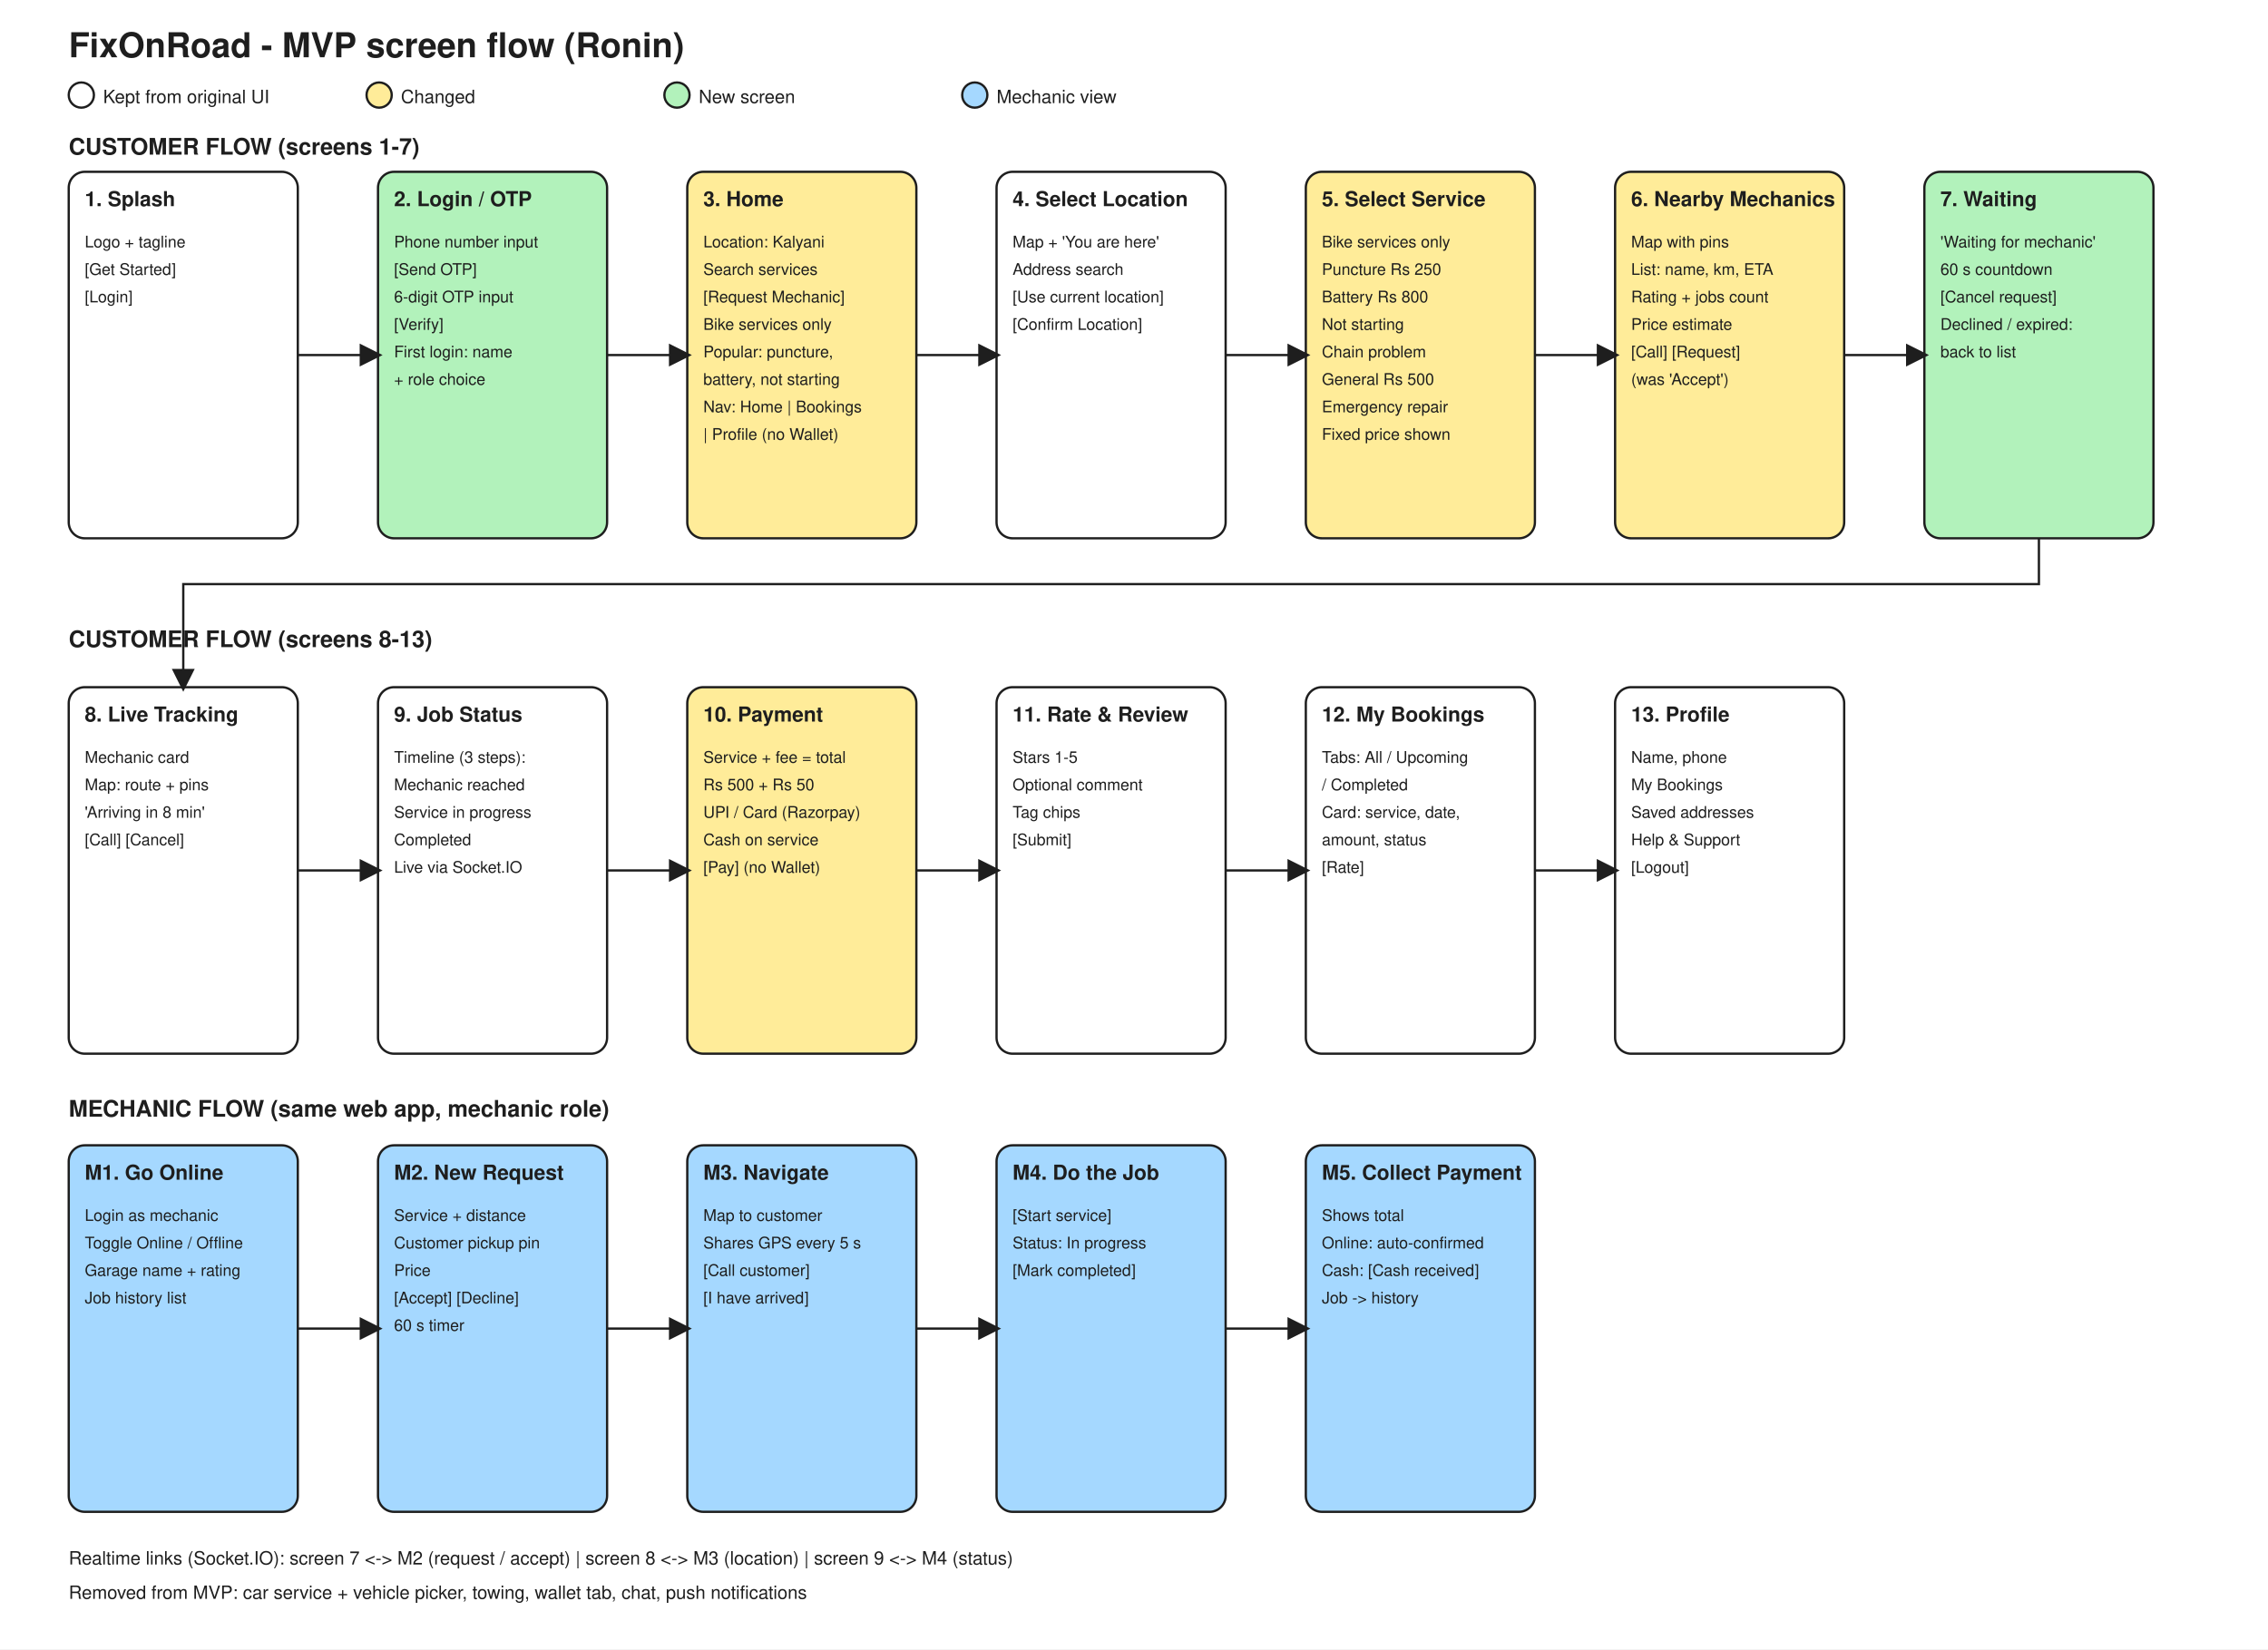
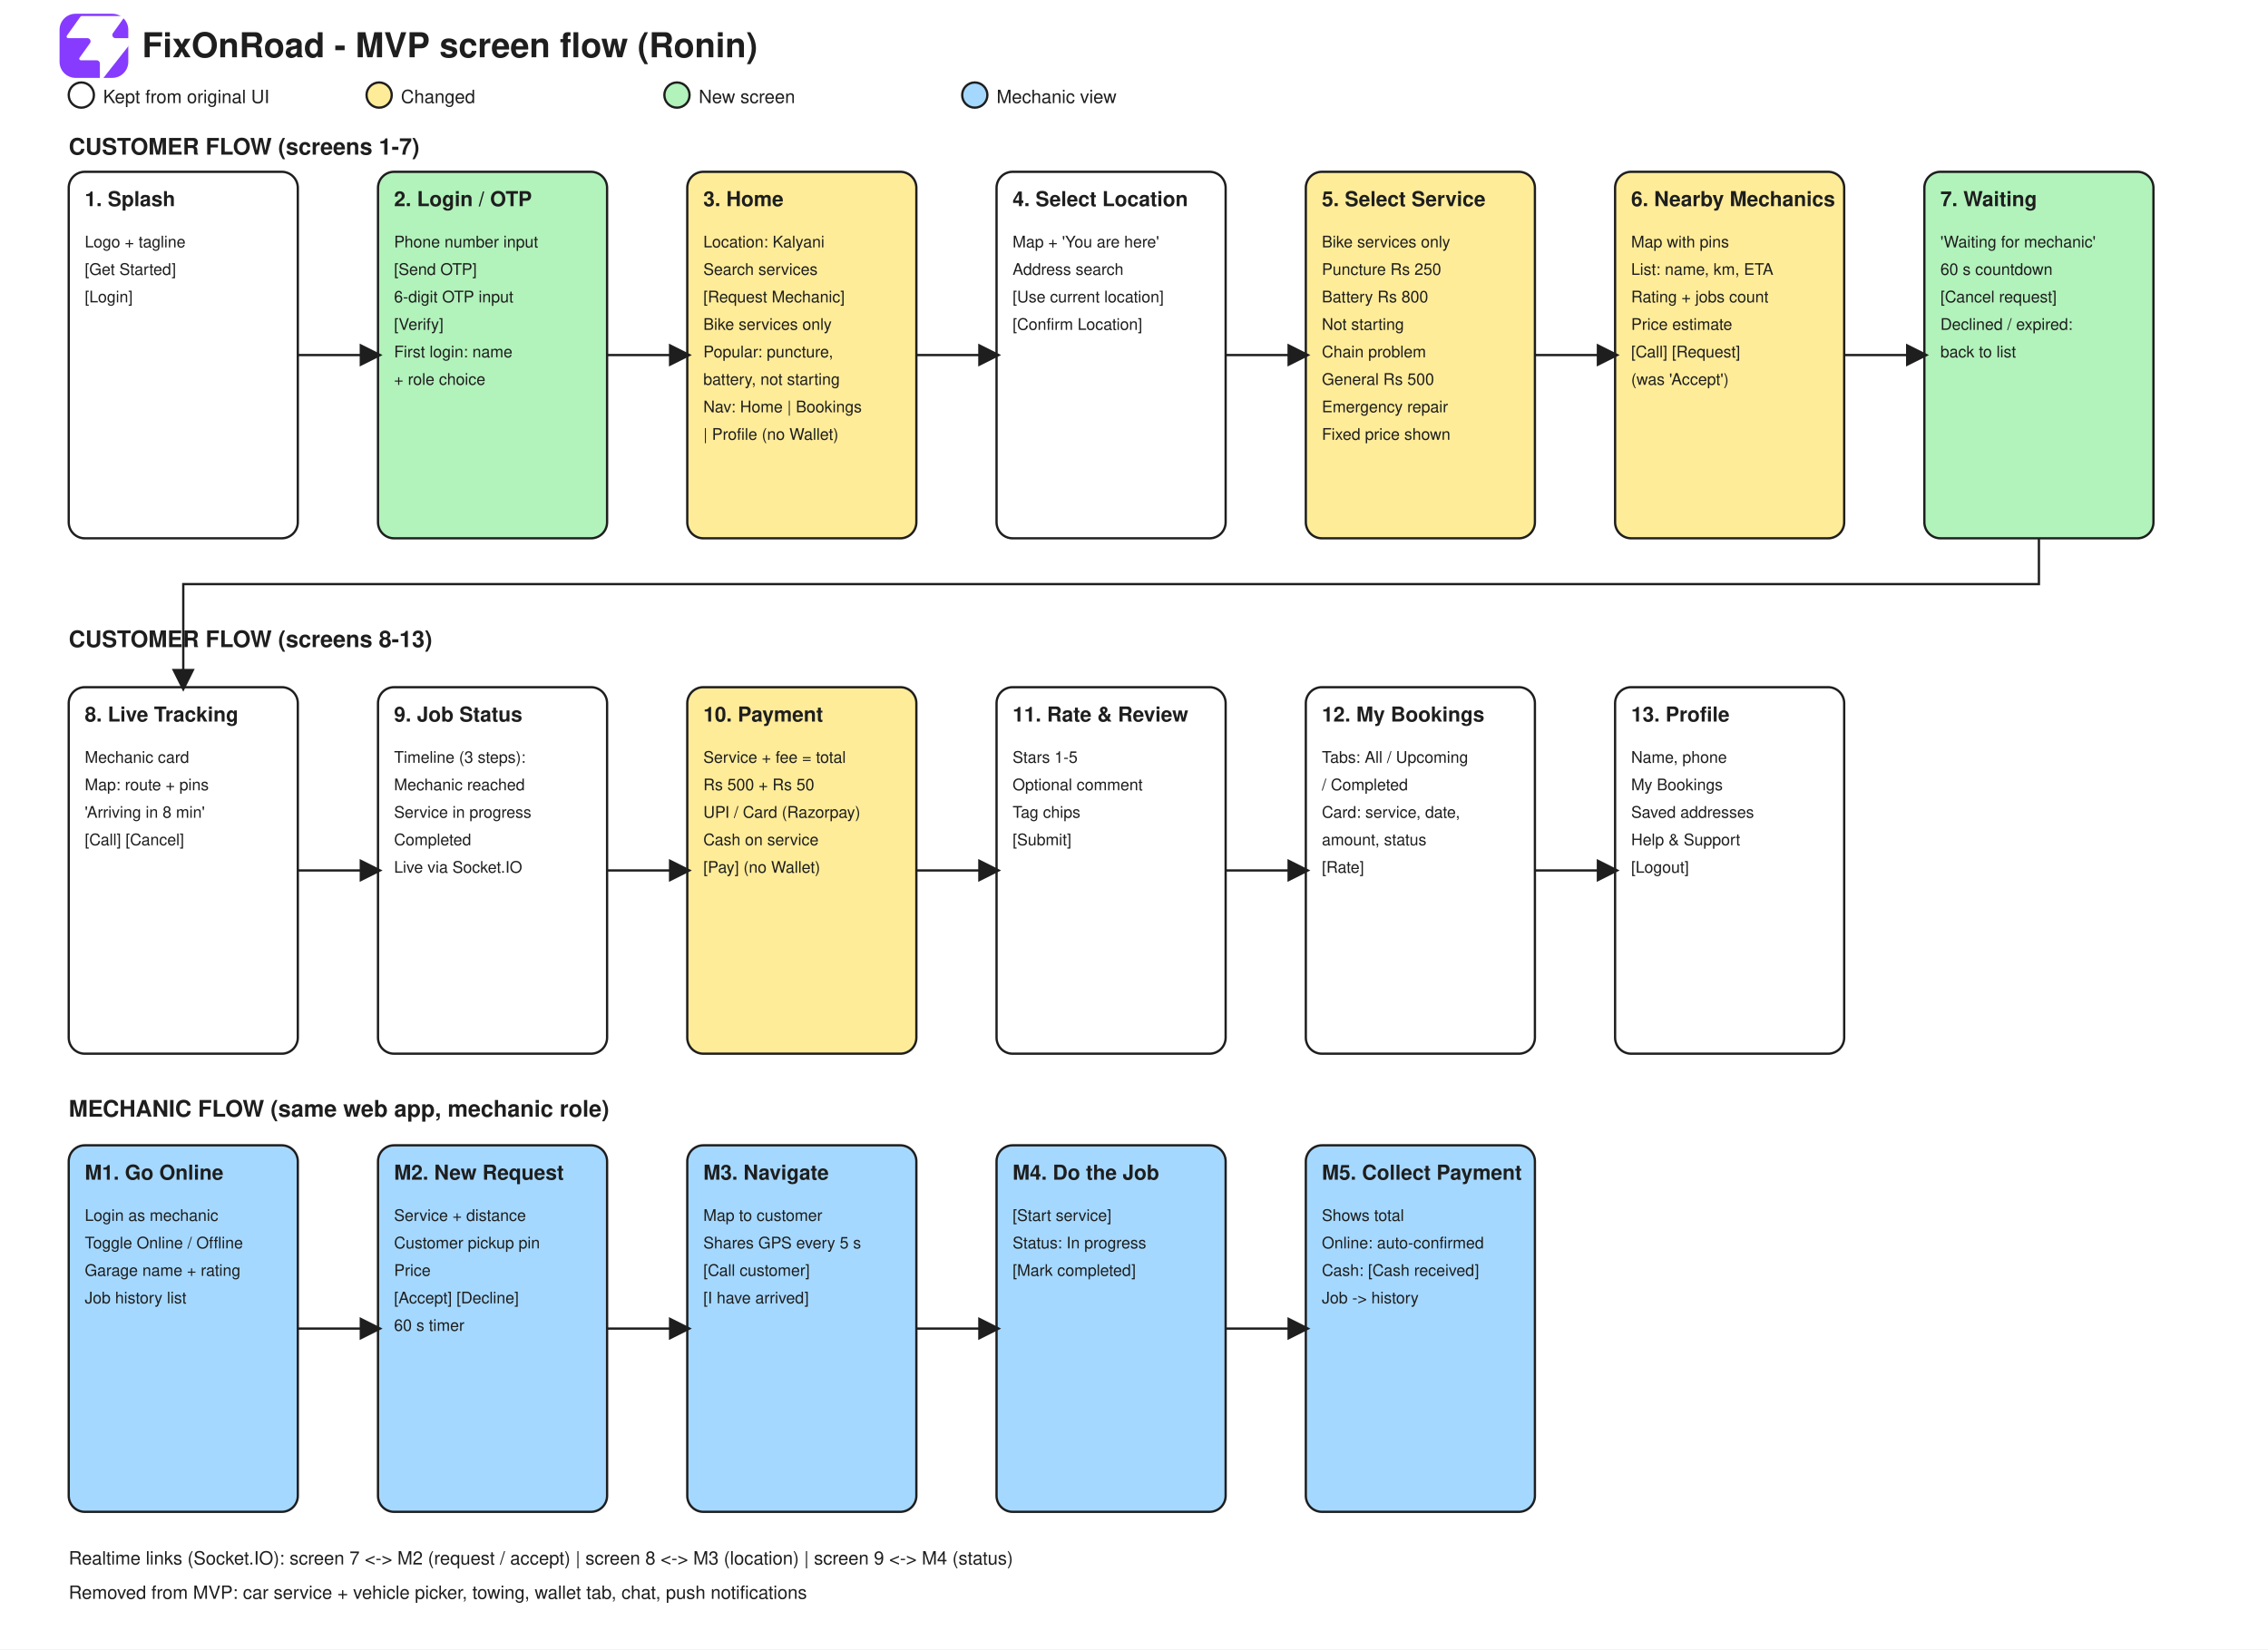
<svg xmlns="http://www.w3.org/2000/svg" viewBox="0 0 1980 1440" width="1980" height="1440" font-family="Helvetica, Arial, sans-serif">
  <defs>
    <marker id="a" markerWidth="10" markerHeight="10" refX="8" refY="5" orient="auto">
      <path d="M0,0 L10,5 L0,10 z" fill="#1e1e1e" />
    </marker>
  </defs>
  <rect width="100%" height="100%" fill="#ffffff" />
-   <text x="60" y="50" font-size="30" font-weight="bold" fill="#1e1e1e">FixOnRoad - MVP screen flow (Ronin)</text>
+   <rect x="52" y="12" width="60" height="56" rx="14" fill="#863bff" />
+   <g transform="translate(58, 14) scale(1.22)">
+     <path fill="#ffffff" d="M25.946 44.938c-.664.845-2.021.375-2.021-.698V33.937a2.26 2.26 0 0 0-2.262-2.262H10.287c-.92 0-1.456-1.04-.92-1.788l7.48-10.471c1.07-1.497 0-3.578-1.842-3.578H1.237c-.92 0-1.456-1.04-.92-1.788L10.013.474c.214-.297.556-.474.92-.474h28.894c.92 0 1.456 1.04.92 1.788l-7.48 10.471c-1.07 1.498 0 3.579 1.842 3.579h11.377c.943 0 1.473 1.088.89 1.83L25.947 44.94z" />
+   </g>
+   <text x="124" y="50" font-size="30" font-weight="bold" fill="#1e1e1e">FixOnRoad - MVP screen flow (Ronin)</text>
  <rect x="60" y="72" width="22" height="22" rx="14" fill="#ffffff" stroke="#1e1e1e" stroke-width="2" />
  <text x="90" y="90" font-size="16" font-weight="normal" fill="#1e1e1e">Kept from original UI</text>
  <rect x="320" y="72" width="22" height="22" rx="14" fill="#ffec99" stroke="#1e1e1e" stroke-width="2" />
  <text x="350" y="90" font-size="16" font-weight="normal" fill="#1e1e1e">Changed</text>
  <rect x="580" y="72" width="22" height="22" rx="14" fill="#b2f2bb" stroke="#1e1e1e" stroke-width="2" />
  <text x="610" y="90" font-size="16" font-weight="normal" fill="#1e1e1e">New screen</text>
  <rect x="840" y="72" width="22" height="22" rx="14" fill="#a5d8ff" stroke="#1e1e1e" stroke-width="2" />
  <text x="870" y="90" font-size="16" font-weight="normal" fill="#1e1e1e">Mechanic view</text>
  <text x="60" y="135" font-size="20" font-weight="bold" fill="#1e1e1e">CUSTOMER FLOW (screens 1-7)</text>
  <rect x="60" y="150" width="200" height="320" rx="14" fill="#ffffff" stroke="#1e1e1e" stroke-width="2" />
  <text x="74" y="180" font-size="18" font-weight="bold" fill="#1e1e1e">1. Splash</text>
  <text x="74" y="216" font-size="14" font-weight="normal" fill="#1e1e1e">Logo + tagline</text>
  <text x="74" y="240" font-size="14" font-weight="normal" fill="#1e1e1e">[Get Started]</text>
  <text x="74" y="264" font-size="14" font-weight="normal" fill="#1e1e1e">[Login]</text>
  <rect x="330" y="150" width="200" height="320" rx="14" fill="#b2f2bb" stroke="#1e1e1e" stroke-width="2" />
  <text x="344" y="180" font-size="18" font-weight="bold" fill="#1e1e1e">2. Login / OTP</text>
  <text x="344" y="216" font-size="14" font-weight="normal" fill="#1e1e1e">Phone number input</text>
  <text x="344" y="240" font-size="14" font-weight="normal" fill="#1e1e1e">[Send OTP]</text>
  <text x="344" y="264" font-size="14" font-weight="normal" fill="#1e1e1e">6-digit OTP input</text>
  <text x="344" y="288" font-size="14" font-weight="normal" fill="#1e1e1e">[Verify]</text>
  <text x="344" y="312" font-size="14" font-weight="normal" fill="#1e1e1e">First login: name</text>
  <text x="344" y="336" font-size="14" font-weight="normal" fill="#1e1e1e">+ role choice</text>
  <polyline points="260,310.0 330,310.0" fill="none" stroke="#1e1e1e" stroke-width="2" marker-end="url(#a)" />
  <rect x="600" y="150" width="200" height="320" rx="14" fill="#ffec99" stroke="#1e1e1e" stroke-width="2" />
  <text x="614" y="180" font-size="18" font-weight="bold" fill="#1e1e1e">3. Home</text>
  <text x="614" y="216" font-size="14" font-weight="normal" fill="#1e1e1e">Location: Kalyani</text>
  <text x="614" y="240" font-size="14" font-weight="normal" fill="#1e1e1e">Search services</text>
  <text x="614" y="264" font-size="14" font-weight="normal" fill="#1e1e1e">[Request Mechanic]</text>
  <text x="614" y="288" font-size="14" font-weight="normal" fill="#1e1e1e">Bike services only</text>
  <text x="614" y="312" font-size="14" font-weight="normal" fill="#1e1e1e">Popular: puncture,</text>
  <text x="614" y="336" font-size="14" font-weight="normal" fill="#1e1e1e">battery, not starting</text>
  <text x="614" y="360" font-size="14" font-weight="normal" fill="#1e1e1e">Nav: Home | Bookings</text>
  <text x="614" y="384" font-size="14" font-weight="normal" fill="#1e1e1e">| Profile (no Wallet)</text>
  <polyline points="530,310.0 600,310.0" fill="none" stroke="#1e1e1e" stroke-width="2" marker-end="url(#a)" />
  <rect x="870" y="150" width="200" height="320" rx="14" fill="#ffffff" stroke="#1e1e1e" stroke-width="2" />
  <text x="884" y="180" font-size="18" font-weight="bold" fill="#1e1e1e">4. Select Location</text>
  <text x="884" y="216" font-size="14" font-weight="normal" fill="#1e1e1e">Map + 'You are here'</text>
  <text x="884" y="240" font-size="14" font-weight="normal" fill="#1e1e1e">Address search</text>
  <text x="884" y="264" font-size="14" font-weight="normal" fill="#1e1e1e">[Use current location]</text>
  <text x="884" y="288" font-size="14" font-weight="normal" fill="#1e1e1e">[Confirm Location]</text>
  <polyline points="800,310.0 870,310.0" fill="none" stroke="#1e1e1e" stroke-width="2" marker-end="url(#a)" />
  <rect x="1140" y="150" width="200" height="320" rx="14" fill="#ffec99" stroke="#1e1e1e" stroke-width="2" />
  <text x="1154" y="180" font-size="18" font-weight="bold" fill="#1e1e1e">5. Select Service</text>
  <text x="1154" y="216" font-size="14" font-weight="normal" fill="#1e1e1e">Bike services only</text>
  <text x="1154" y="240" font-size="14" font-weight="normal" fill="#1e1e1e">Puncture     Rs 250</text>
  <text x="1154" y="264" font-size="14" font-weight="normal" fill="#1e1e1e">Battery      Rs 800</text>
  <text x="1154" y="288" font-size="14" font-weight="normal" fill="#1e1e1e">Not starting</text>
  <text x="1154" y="312" font-size="14" font-weight="normal" fill="#1e1e1e">Chain problem</text>
  <text x="1154" y="336" font-size="14" font-weight="normal" fill="#1e1e1e">General       Rs 500</text>
  <text x="1154" y="360" font-size="14" font-weight="normal" fill="#1e1e1e">Emergency repair</text>
  <text x="1154" y="384" font-size="14" font-weight="normal" fill="#1e1e1e">Fixed price shown</text>
  <polyline points="1070,310.0 1140,310.0" fill="none" stroke="#1e1e1e" stroke-width="2" marker-end="url(#a)" />
  <rect x="1410" y="150" width="200" height="320" rx="14" fill="#ffec99" stroke="#1e1e1e" stroke-width="2" />
  <text x="1424" y="180" font-size="18" font-weight="bold" fill="#1e1e1e">6. Nearby Mechanics</text>
  <text x="1424" y="216" font-size="14" font-weight="normal" fill="#1e1e1e">Map with pins</text>
  <text x="1424" y="240" font-size="14" font-weight="normal" fill="#1e1e1e">List: name, km, ETA</text>
  <text x="1424" y="264" font-size="14" font-weight="normal" fill="#1e1e1e">Rating + jobs count</text>
  <text x="1424" y="288" font-size="14" font-weight="normal" fill="#1e1e1e">Price estimate</text>
  <text x="1424" y="312" font-size="14" font-weight="normal" fill="#1e1e1e">[Call]  [Request]</text>
  <text x="1424" y="336" font-size="14" font-weight="normal" fill="#1e1e1e">(was 'Accept')</text>
  <polyline points="1340,310.0 1410,310.0" fill="none" stroke="#1e1e1e" stroke-width="2" marker-end="url(#a)" />
  <rect x="1680" y="150" width="200" height="320" rx="14" fill="#b2f2bb" stroke="#1e1e1e" stroke-width="2" />
  <text x="1694" y="180" font-size="18" font-weight="bold" fill="#1e1e1e">7. Waiting</text>
  <text x="1694" y="216" font-size="14" font-weight="normal" fill="#1e1e1e">'Waiting for mechanic'</text>
  <text x="1694" y="240" font-size="14" font-weight="normal" fill="#1e1e1e">60 s countdown</text>
  <text x="1694" y="264" font-size="14" font-weight="normal" fill="#1e1e1e">[Cancel request]</text>
  <text x="1694" y="288" font-size="14" font-weight="normal" fill="#1e1e1e">Declined / expired:</text>
  <text x="1694" y="312" font-size="14" font-weight="normal" fill="#1e1e1e">back to list</text>
  <polyline points="1610,310.0 1680,310.0" fill="none" stroke="#1e1e1e" stroke-width="2" marker-end="url(#a)" />
  <text x="60" y="565" font-size="20" font-weight="bold" fill="#1e1e1e">CUSTOMER FLOW (screens 8-13)</text>
  <rect x="60" y="600" width="200" height="320" rx="14" fill="#ffffff" stroke="#1e1e1e" stroke-width="2" />
  <text x="74" y="630" font-size="18" font-weight="bold" fill="#1e1e1e">8. Live Tracking</text>
  <text x="74" y="666" font-size="14" font-weight="normal" fill="#1e1e1e">Mechanic card</text>
  <text x="74" y="690" font-size="14" font-weight="normal" fill="#1e1e1e">Map: route + pins</text>
  <text x="74" y="714" font-size="14" font-weight="normal" fill="#1e1e1e">'Arriving in 8 min'</text>
  <text x="74" y="738" font-size="14" font-weight="normal" fill="#1e1e1e">[Call]  [Cancel]</text>
  <rect x="330" y="600" width="200" height="320" rx="14" fill="#ffffff" stroke="#1e1e1e" stroke-width="2" />
  <text x="344" y="630" font-size="18" font-weight="bold" fill="#1e1e1e">9. Job Status</text>
  <text x="344" y="666" font-size="14" font-weight="normal" fill="#1e1e1e">Timeline (3 steps):</text>
  <text x="344" y="690" font-size="14" font-weight="normal" fill="#1e1e1e">Mechanic reached</text>
  <text x="344" y="714" font-size="14" font-weight="normal" fill="#1e1e1e">Service in progress</text>
  <text x="344" y="738" font-size="14" font-weight="normal" fill="#1e1e1e">Completed</text>
  <text x="344" y="762" font-size="14" font-weight="normal" fill="#1e1e1e">Live via Socket.IO</text>
  <polyline points="260,760.0 330,760.0" fill="none" stroke="#1e1e1e" stroke-width="2" marker-end="url(#a)" />
  <rect x="600" y="600" width="200" height="320" rx="14" fill="#ffec99" stroke="#1e1e1e" stroke-width="2" />
  <text x="614" y="630" font-size="18" font-weight="bold" fill="#1e1e1e">10. Payment</text>
  <text x="614" y="666" font-size="14" font-weight="normal" fill="#1e1e1e">Service + fee = total</text>
  <text x="614" y="690" font-size="14" font-weight="normal" fill="#1e1e1e">Rs 500 + Rs 50</text>
  <text x="614" y="714" font-size="14" font-weight="normal" fill="#1e1e1e">UPI / Card (Razorpay)</text>
  <text x="614" y="738" font-size="14" font-weight="normal" fill="#1e1e1e">Cash on service</text>
  <text x="614" y="762" font-size="14" font-weight="normal" fill="#1e1e1e">[Pay]  (no Wallet)</text>
  <polyline points="530,760.0 600,760.0" fill="none" stroke="#1e1e1e" stroke-width="2" marker-end="url(#a)" />
  <rect x="870" y="600" width="200" height="320" rx="14" fill="#ffffff" stroke="#1e1e1e" stroke-width="2" />
  <text x="884" y="630" font-size="18" font-weight="bold" fill="#1e1e1e">11. Rate &amp; Review</text>
  <text x="884" y="666" font-size="14" font-weight="normal" fill="#1e1e1e">Stars 1-5</text>
  <text x="884" y="690" font-size="14" font-weight="normal" fill="#1e1e1e">Optional comment</text>
  <text x="884" y="714" font-size="14" font-weight="normal" fill="#1e1e1e">Tag chips</text>
  <text x="884" y="738" font-size="14" font-weight="normal" fill="#1e1e1e">[Submit]</text>
  <polyline points="800,760.0 870,760.0" fill="none" stroke="#1e1e1e" stroke-width="2" marker-end="url(#a)" />
  <rect x="1140" y="600" width="200" height="320" rx="14" fill="#ffffff" stroke="#1e1e1e" stroke-width="2" />
  <text x="1154" y="630" font-size="18" font-weight="bold" fill="#1e1e1e">12. My Bookings</text>
  <text x="1154" y="666" font-size="14" font-weight="normal" fill="#1e1e1e">Tabs: All / Upcoming</text>
  <text x="1154" y="690" font-size="14" font-weight="normal" fill="#1e1e1e">/ Completed</text>
  <text x="1154" y="714" font-size="14" font-weight="normal" fill="#1e1e1e">Card: service, date,</text>
  <text x="1154" y="738" font-size="14" font-weight="normal" fill="#1e1e1e">amount, status</text>
  <text x="1154" y="762" font-size="14" font-weight="normal" fill="#1e1e1e">[Rate]</text>
  <polyline points="1070,760.0 1140,760.0" fill="none" stroke="#1e1e1e" stroke-width="2" marker-end="url(#a)" />
  <rect x="1410" y="600" width="200" height="320" rx="14" fill="#ffffff" stroke="#1e1e1e" stroke-width="2" />
  <text x="1424" y="630" font-size="18" font-weight="bold" fill="#1e1e1e">13. Profile</text>
  <text x="1424" y="666" font-size="14" font-weight="normal" fill="#1e1e1e">Name, phone</text>
  <text x="1424" y="690" font-size="14" font-weight="normal" fill="#1e1e1e">My Bookings</text>
  <text x="1424" y="714" font-size="14" font-weight="normal" fill="#1e1e1e">Saved addresses</text>
  <text x="1424" y="738" font-size="14" font-weight="normal" fill="#1e1e1e">Help &amp; Support</text>
  <text x="1424" y="762" font-size="14" font-weight="normal" fill="#1e1e1e">[Logout]</text>
  <polyline points="1340,760.0 1410,760.0" fill="none" stroke="#1e1e1e" stroke-width="2" marker-end="url(#a)" />
  <polyline points="1780.0,470 1780.0,510 160.0,510 160.0,600" fill="none" stroke="#1e1e1e" stroke-width="2" marker-end="url(#a)" />
  <text x="60" y="975" font-size="20" font-weight="bold" fill="#1e1e1e">MECHANIC FLOW (same web app, mechanic role)</text>
  <rect x="60" y="1000" width="200" height="320" rx="14" fill="#a5d8ff" stroke="#1e1e1e" stroke-width="2" />
  <text x="74" y="1030" font-size="18" font-weight="bold" fill="#1e1e1e">M1. Go Online</text>
  <text x="74" y="1066" font-size="14" font-weight="normal" fill="#1e1e1e">Login as mechanic</text>
  <text x="74" y="1090" font-size="14" font-weight="normal" fill="#1e1e1e">Toggle Online / Offline</text>
  <text x="74" y="1114" font-size="14" font-weight="normal" fill="#1e1e1e">Garage name + rating</text>
  <text x="74" y="1138" font-size="14" font-weight="normal" fill="#1e1e1e">Job history list</text>
  <rect x="330" y="1000" width="200" height="320" rx="14" fill="#a5d8ff" stroke="#1e1e1e" stroke-width="2" />
  <text x="344" y="1030" font-size="18" font-weight="bold" fill="#1e1e1e">M2. New Request</text>
  <text x="344" y="1066" font-size="14" font-weight="normal" fill="#1e1e1e">Service + distance</text>
  <text x="344" y="1090" font-size="14" font-weight="normal" fill="#1e1e1e">Customer pickup pin</text>
  <text x="344" y="1114" font-size="14" font-weight="normal" fill="#1e1e1e">Price</text>
  <text x="344" y="1138" font-size="14" font-weight="normal" fill="#1e1e1e">[Accept]  [Decline]</text>
  <text x="344" y="1162" font-size="14" font-weight="normal" fill="#1e1e1e">60 s timer</text>
  <polyline points="260,1160.0 330,1160.0" fill="none" stroke="#1e1e1e" stroke-width="2" marker-end="url(#a)" />
  <rect x="600" y="1000" width="200" height="320" rx="14" fill="#a5d8ff" stroke="#1e1e1e" stroke-width="2" />
  <text x="614" y="1030" font-size="18" font-weight="bold" fill="#1e1e1e">M3. Navigate</text>
  <text x="614" y="1066" font-size="14" font-weight="normal" fill="#1e1e1e">Map to customer</text>
  <text x="614" y="1090" font-size="14" font-weight="normal" fill="#1e1e1e">Shares GPS every 5 s</text>
  <text x="614" y="1114" font-size="14" font-weight="normal" fill="#1e1e1e">[Call customer]</text>
  <text x="614" y="1138" font-size="14" font-weight="normal" fill="#1e1e1e">[I have arrived]</text>
  <polyline points="530,1160.0 600,1160.0" fill="none" stroke="#1e1e1e" stroke-width="2" marker-end="url(#a)" />
  <rect x="870" y="1000" width="200" height="320" rx="14" fill="#a5d8ff" stroke="#1e1e1e" stroke-width="2" />
  <text x="884" y="1030" font-size="18" font-weight="bold" fill="#1e1e1e">M4. Do the Job</text>
  <text x="884" y="1066" font-size="14" font-weight="normal" fill="#1e1e1e">[Start service]</text>
  <text x="884" y="1090" font-size="14" font-weight="normal" fill="#1e1e1e">Status: In progress</text>
  <text x="884" y="1114" font-size="14" font-weight="normal" fill="#1e1e1e">[Mark completed]</text>
  <polyline points="800,1160.0 870,1160.0" fill="none" stroke="#1e1e1e" stroke-width="2" marker-end="url(#a)" />
  <rect x="1140" y="1000" width="200" height="320" rx="14" fill="#a5d8ff" stroke="#1e1e1e" stroke-width="2" />
  <text x="1154" y="1030" font-size="18" font-weight="bold" fill="#1e1e1e">M5. Collect Payment</text>
  <text x="1154" y="1066" font-size="14" font-weight="normal" fill="#1e1e1e">Shows total</text>
  <text x="1154" y="1090" font-size="14" font-weight="normal" fill="#1e1e1e">Online: auto-confirmed</text>
  <text x="1154" y="1114" font-size="14" font-weight="normal" fill="#1e1e1e">Cash: [Cash received]</text>
  <text x="1154" y="1138" font-size="14" font-weight="normal" fill="#1e1e1e">Job -&gt; history</text>
  <polyline points="1070,1160.0 1140,1160.0" fill="none" stroke="#1e1e1e" stroke-width="2" marker-end="url(#a)" />
  <text x="60" y="1366" font-size="16" font-weight="normal" fill="#1e1e1e">Realtime links (Socket.IO):  screen 7 &lt;-&gt; M2 (request / accept)   |   screen 8 &lt;-&gt; M3 (location)   |   screen 9 &lt;-&gt; M4 (status)</text>
  <text x="60" y="1396" font-size="16" font-weight="normal" fill="#1e1e1e">Removed from MVP: car service + vehicle picker, towing, wallet tab, chat, push notifications</text>
</svg>
